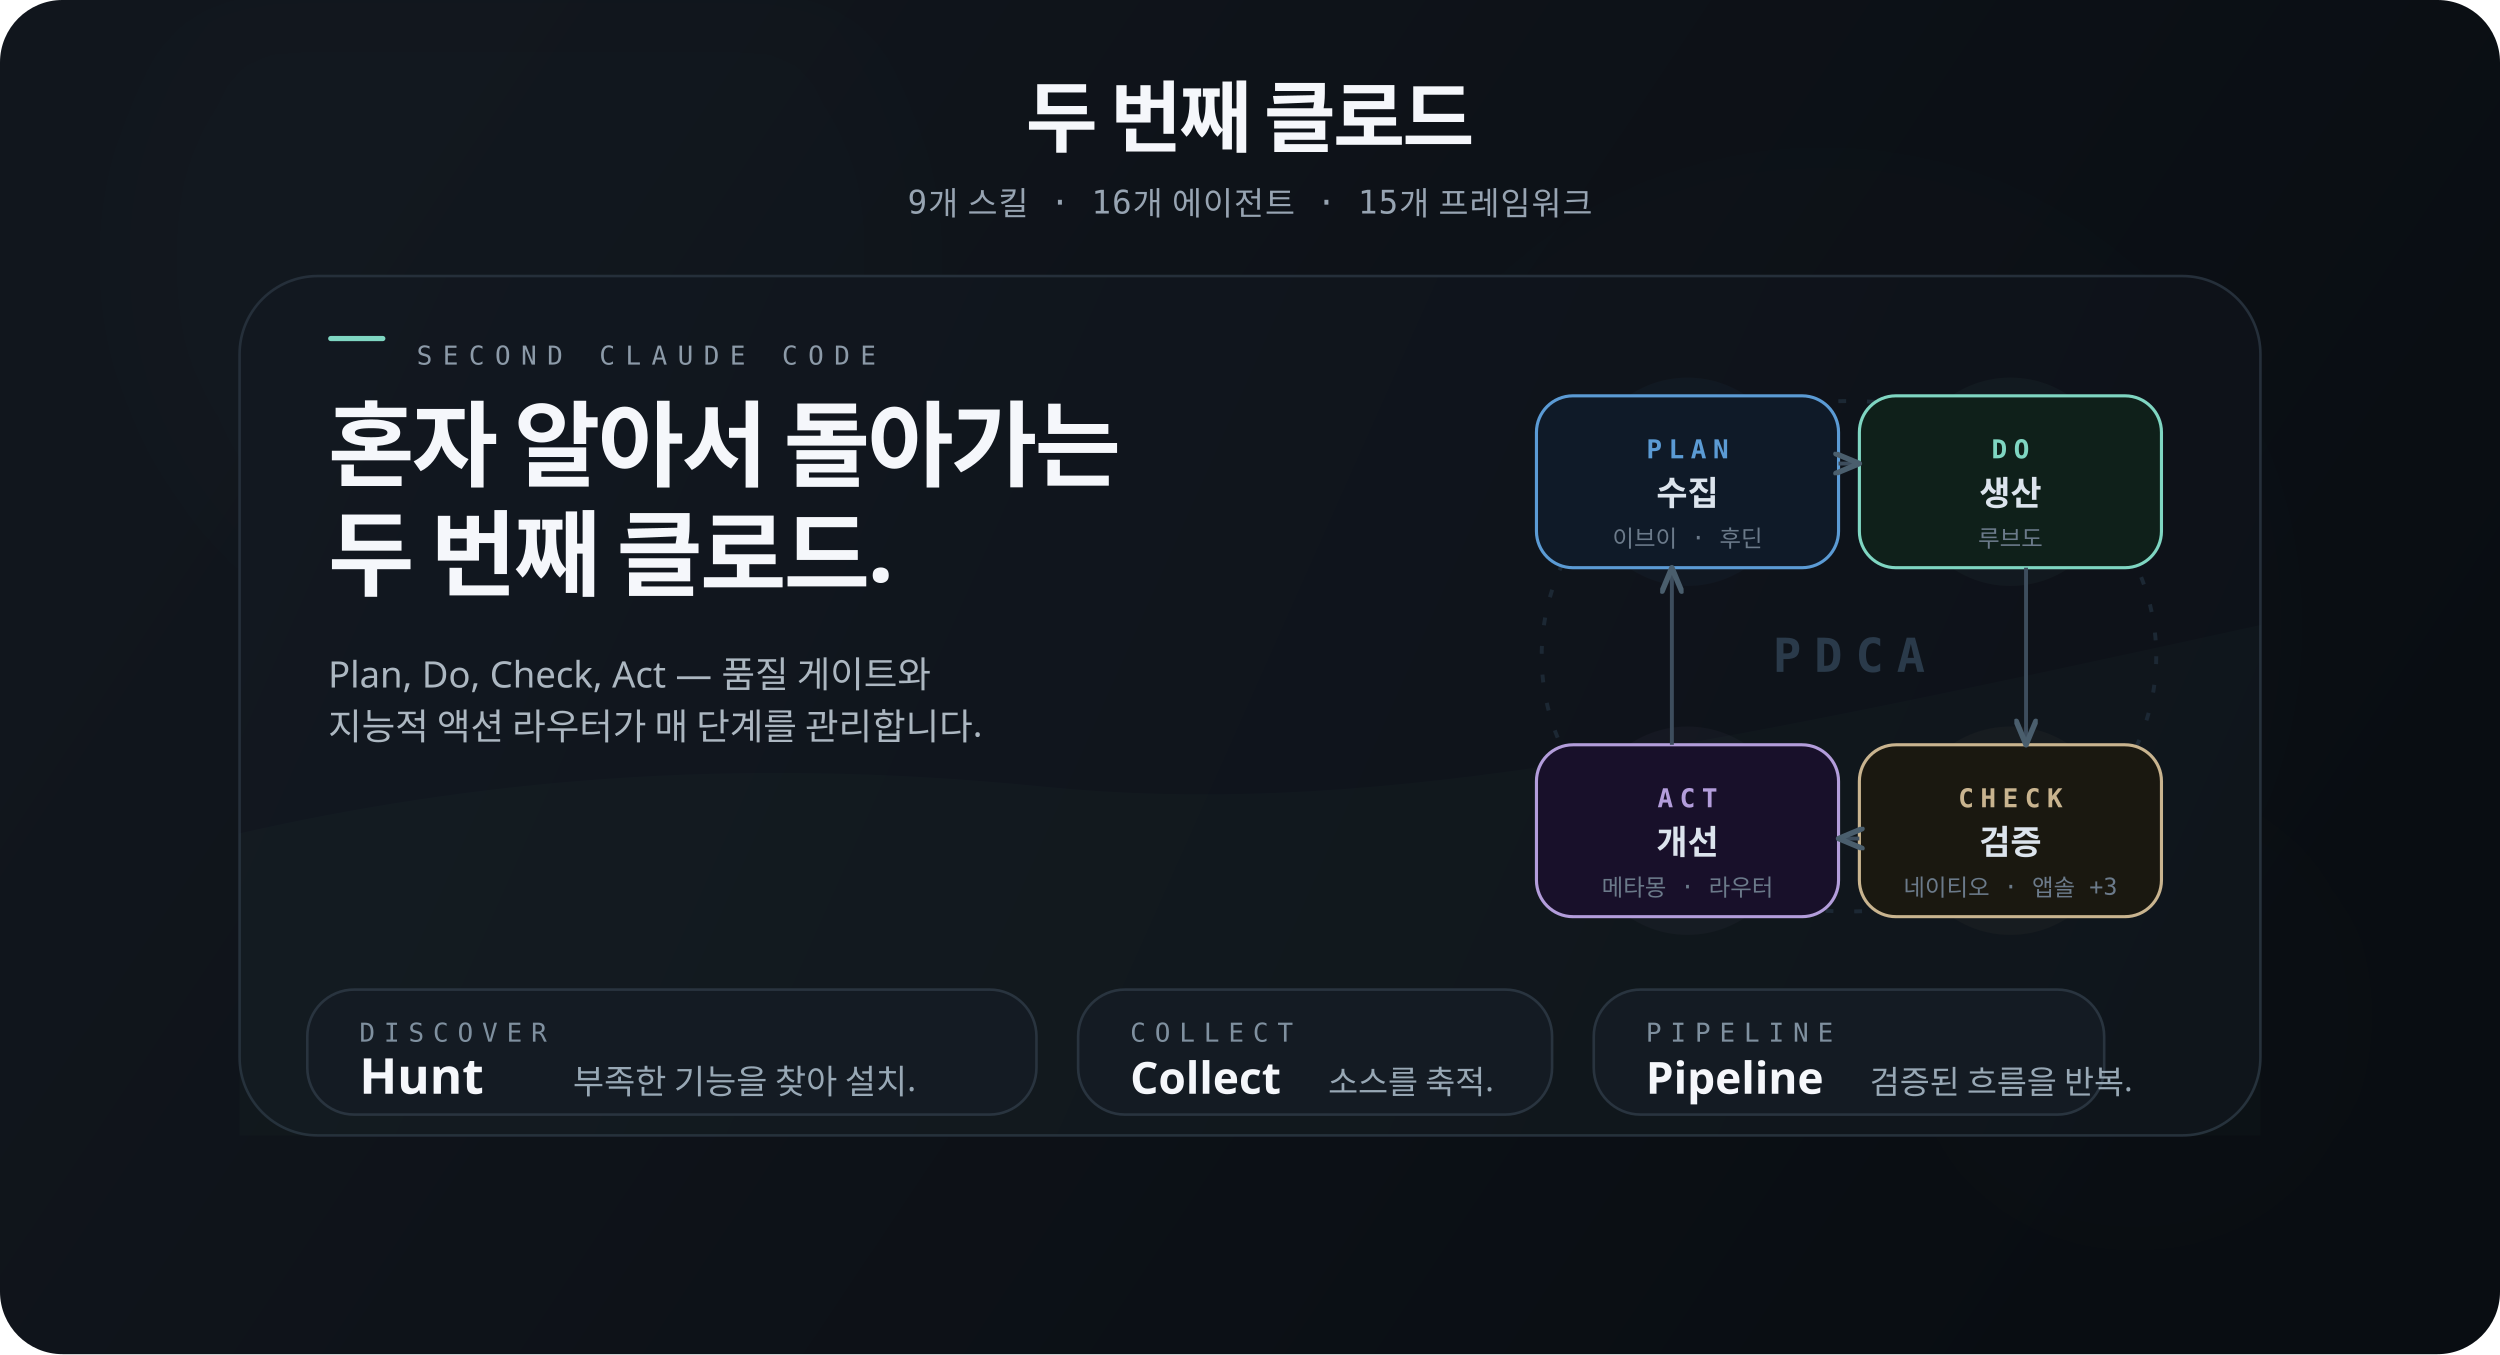
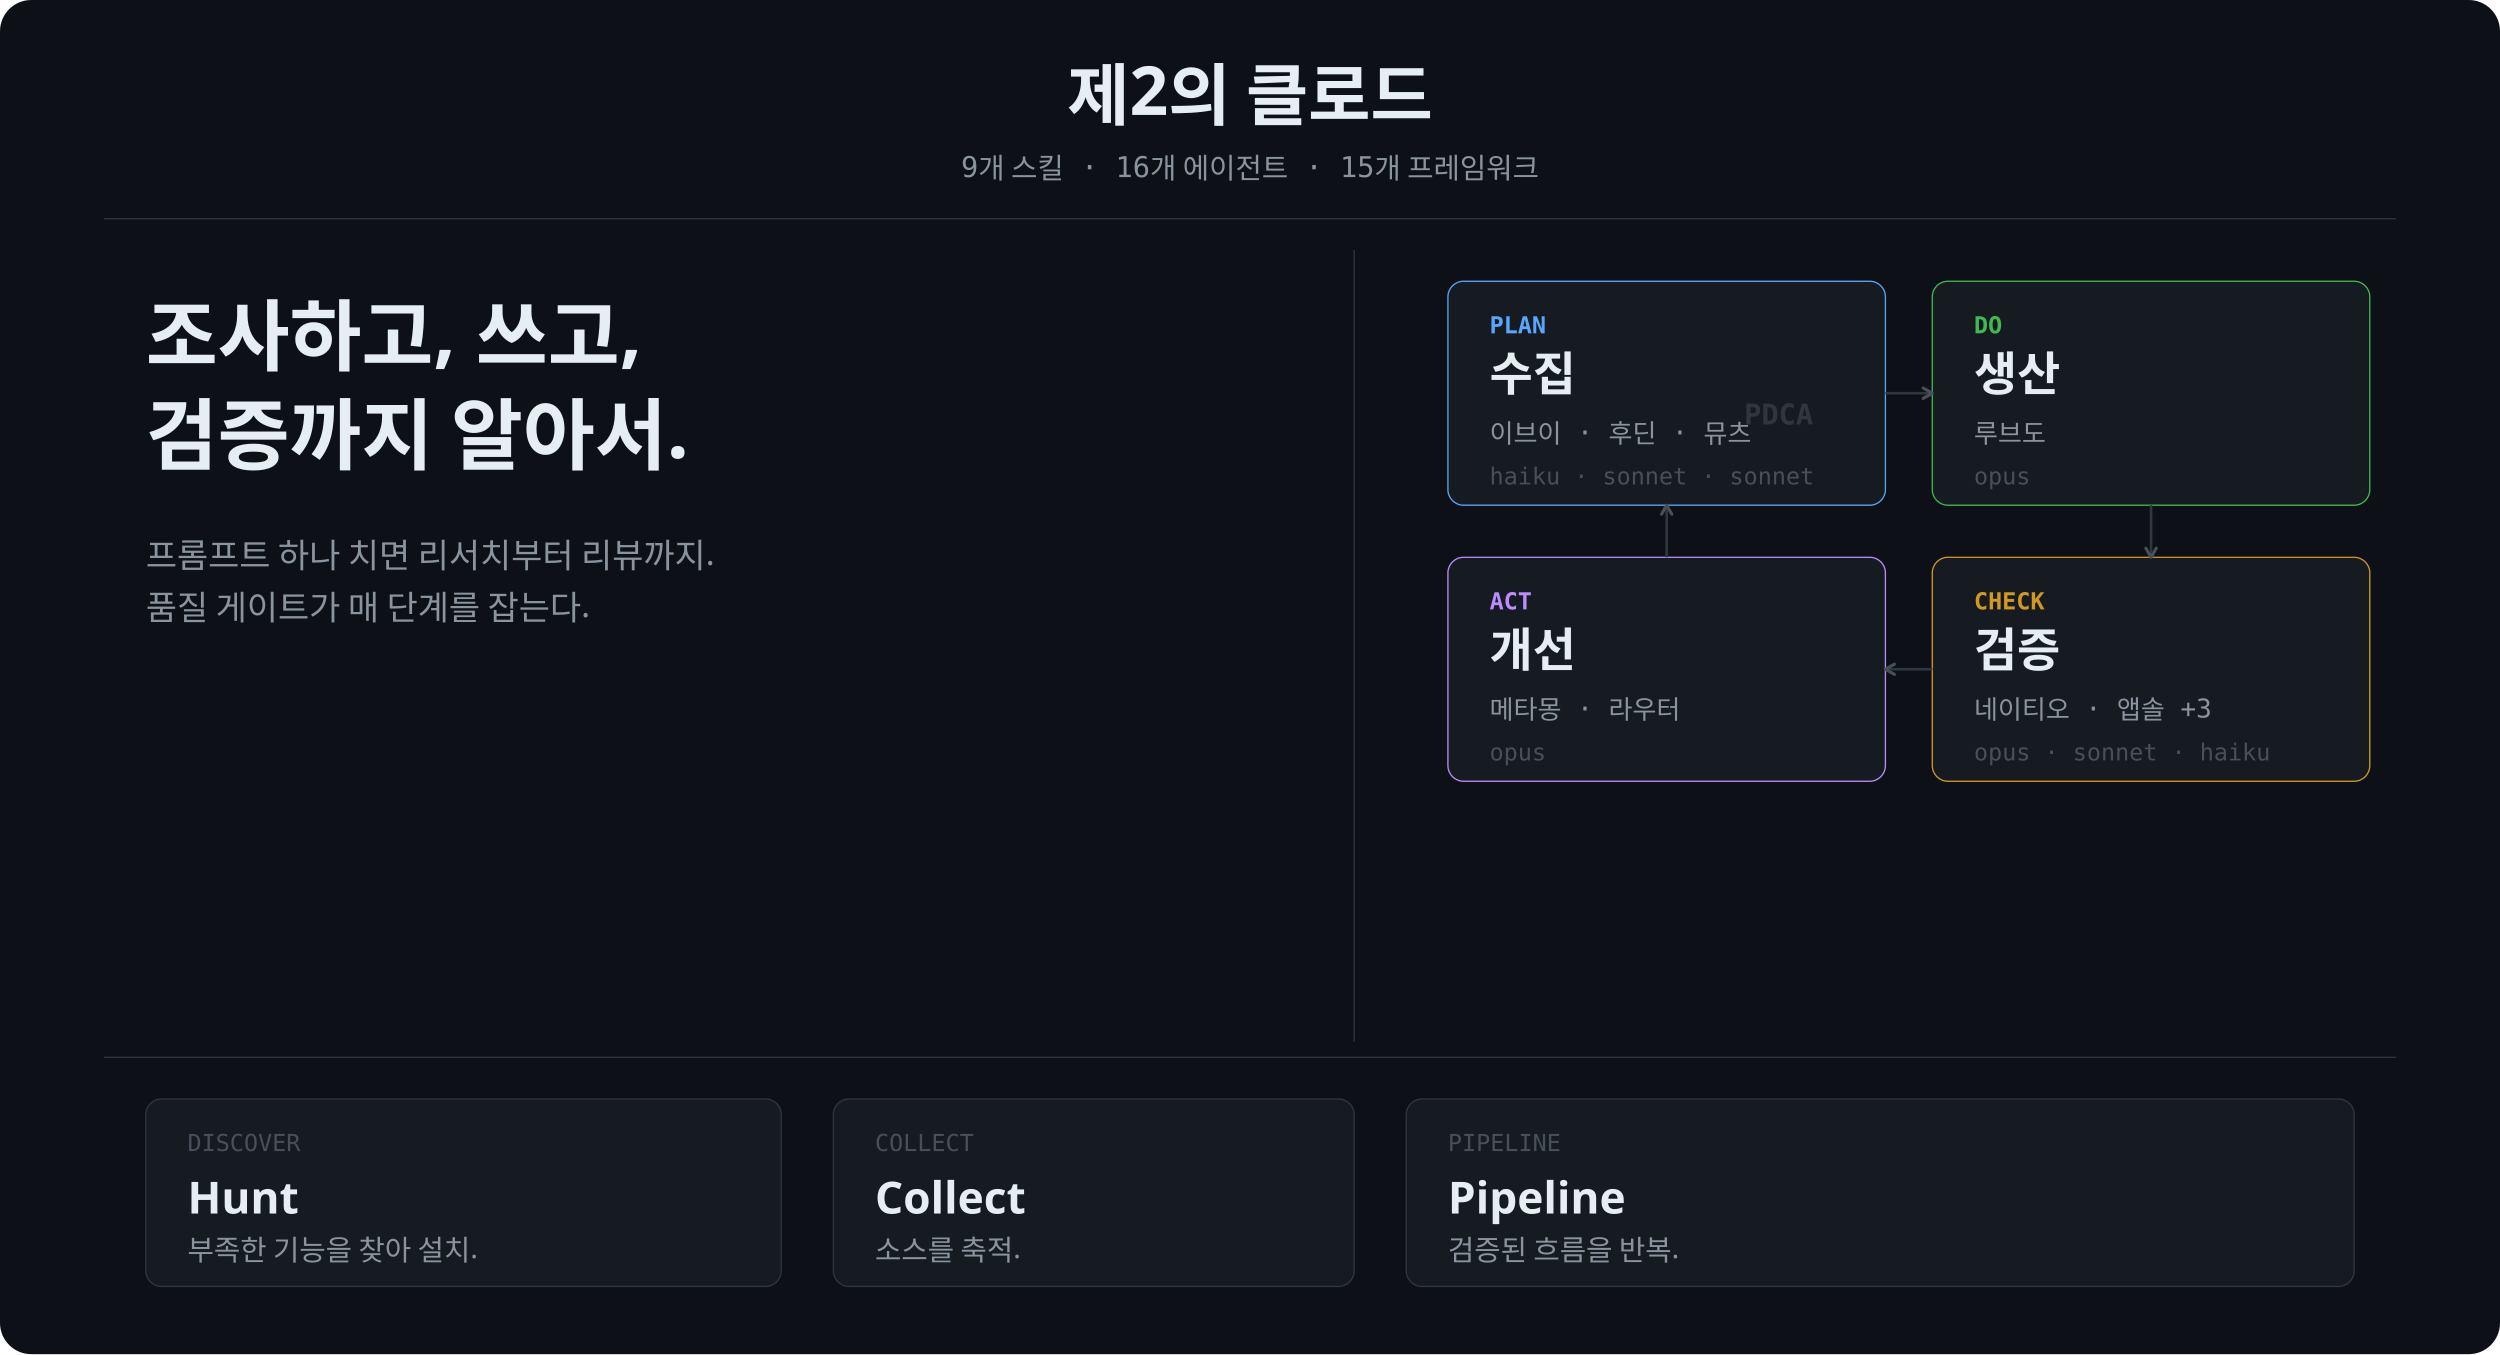
<svg xmlns="http://www.w3.org/2000/svg" viewBox="0 0 960 520" fill="none" role="img" aria-labelledby="h-title h-desc">
  <defs>
-     <linearGradient id="page-bg" x1="140" y1="36" x2="820" y2="492" gradientUnits="userSpaceOnUse">
-       <stop stop-color="#11161d" />
-       <stop offset="1" stop-color="#090d12" />
-     </linearGradient>
-     <linearGradient id="panel-bg" x1="108" y1="106" x2="850" y2="436" gradientUnits="userSpaceOnUse">
-       <stop stop-color="#121820" />
-       <stop offset="1" stop-color="#0d1118" />
-     </linearGradient>
-     <filter id="glow" x="-30%" y="-30%" width="160%" height="160%">
-       <feGaussianBlur stdDeviation="18" result="blur" />
-       <feColorMatrix in="blur" type="matrix" values="1 0 0 0 0.45 0 1 0 0 0.78 0 0 1 0 0.72 0 0 0 0.18 0" />
-     </filter>
-     <filter id="glow-warm" x="-30%" y="-30%" width="160%" height="160%">
-       <feGaussianBlur stdDeviation="14" result="blur" />
-       <feColorMatrix in="blur" type="matrix" values="1 0 0 0 0.78 0 1 0 0 0.70 0 0 1 0 0.56 0 0 0 0.12 0" />
-     </filter>
-     <marker id="arr" markerWidth="8" markerHeight="6" refX="7" refY="3" orient="auto" markerUnits="strokeWidth">
-       <path d="M1,0.5 L7,3 L1,5.5" fill="none" stroke="#4a5e6d" stroke-width="1.4" stroke-linecap="round" stroke-linejoin="round" />
+     <marker id="arr" markerWidth="5" markerHeight="5" refX="4" refY="2.5" orient="auto" markerUnits="strokeWidth">
+       <path d="M0.5,0.5 L4,2.5 L0.5,4.5" fill="none" stroke="#484f58" stroke-width="1.2" stroke-linecap="round" stroke-linejoin="round" />
    </marker>
  </defs>
-   <rect width="960" height="520" rx="24" fill="url(#page-bg)" />
-   <circle cx="200" cy="100" r="150" fill="#5b9bd5" fill-opacity=".04" filter="url(#glow)" />
-   <circle cx="700" cy="240" r="180" fill="#7fd6c2" fill-opacity=".025" filter="url(#glow)" />
-   <circle cx="820" cy="390" r="100" fill="#c9b48f" fill-opacity=".025" filter="url(#glow-warm)" />
-   <text x="480" y="56" text-anchor="middle" fill="#f5f7fb" font-size="30" font-weight="700" letter-spacing="-1" font-family="Apple SD Gothic Neo, Malgun Gothic, Noto Sans KR, sans-serif">두 번째 클로드</text>
-   <text x="480" y="82" text-anchor="middle" fill="#97a4b2" font-size="12.5" font-weight="500" letter-spacing=".4" font-family="IBM Plex Mono, SFMono-Regular, SF Mono, Consolas, monospace">9개 스킬 · 16개 에이전트 · 15개 프레임워크</text>
-   <rect x="92" y="106" width="776" height="330" rx="30" fill="url(#panel-bg)" stroke="#252f3a" stroke-width="1" />
-   <path d="M92 320C180 300 280 290 400 302C520 314 640 290 868 240V436H92V320Z" fill="#7fd6c2" fill-opacity=".02" />
-   <rect x="126" y="129" width="22" height="2" rx="1" fill="#7fd6c2" />
-   <text x="160" y="140" fill="#8c9aa8" font-size="10" letter-spacing="4" font-family="IBM Plex Mono, SFMono-Regular, SF Mono, Consolas, monospace">SECOND CLAUDE CODE</text>
-   <g font-family="Apple SD Gothic Neo, Malgun Gothic, Noto Sans KR, sans-serif" font-weight="700" fill="#f5f7fb">
-     <text x="126" y="184" font-size="36" letter-spacing="-1">혼자 알아서 돌아가는</text>
-     <text x="126" y="226" font-size="36" letter-spacing="-1">두 번째 클로드.</text>
-   </g>
-   <text x="126" y="264" fill="#acb7c1" font-size="14" font-weight="500" font-family="Apple SD Gothic Neo, Malgun Gothic, sans-serif">Plan, Do, Check, Act — 품질 게이트와</text>
-   <text x="126" y="284" fill="#acb7c1" font-size="14" font-weight="500" font-family="Apple SD Gothic Neo, Malgun Gothic, sans-serif">지능적 액션 라우터가 매 단계를 관리합니다.</text>
-   <ellipse cx="710" cy="252" rx="118" ry="98" fill="none" stroke="#1c2834" stroke-width="1.5" stroke-dasharray="3 8" />
-   <circle cx="648" cy="185" r="40" fill="#5b9bd5" fill-opacity=".04" />
-   <circle cx="772" cy="185" r="40" fill="#7fd6c2" fill-opacity=".04" />
-   <circle cx="772" cy="319" r="40" fill="#c9b48f" fill-opacity=".04" />
-   <circle cx="648" cy="319" r="40" fill="#b39ddb" fill-opacity=".04" />
-   <rect x="590" y="152" width="116" height="66" rx="14" fill="#0f1a28" stroke="#5b9bd5" stroke-width="1.2" />
-   <text x="648" y="176" text-anchor="middle" fill="#5b9bd5" font-size="10" letter-spacing="2.5" font-weight="600" font-family="IBM Plex Mono, monospace">PLAN</text>
-   <text x="648" y="194" text-anchor="middle" fill="#dce4ed" font-size="13" font-weight="700" font-family="Apple SD Gothic Neo, Malgun Gothic, sans-serif">수집</text>
-   <text x="648" y="210" text-anchor="middle" fill="#6b7a8a" font-size="9" font-family="IBM Plex Mono, monospace">이브이 · 후딘</text>
-   <rect x="714" y="152" width="116" height="66" rx="14" fill="#0f201a" stroke="#7fd6c2" stroke-width="1.2" />
-   <text x="772" y="176" text-anchor="middle" fill="#7fd6c2" font-size="10" letter-spacing="2.5" font-weight="600" font-family="IBM Plex Mono, monospace">DO</text>
-   <text x="772" y="194" text-anchor="middle" fill="#dce4ed" font-size="13" font-weight="700" font-family="Apple SD Gothic Neo, Malgun Gothic, sans-serif">생산</text>
-   <text x="772" y="210" text-anchor="middle" fill="#6b7a8a" font-size="9" font-family="IBM Plex Mono, monospace">루브도</text>
-   <rect x="714" y="286" width="116" height="66" rx="14" fill="#1a1810" stroke="#c9b48f" stroke-width="1.2" />
-   <text x="772" y="310" text-anchor="middle" fill="#c9b48f" font-size="10" letter-spacing="2.5" font-weight="600" font-family="IBM Plex Mono, monospace">CHECK</text>
-   <text x="772" y="328" text-anchor="middle" fill="#dce4ed" font-size="13" font-weight="700" font-family="Apple SD Gothic Neo, Malgun Gothic, sans-serif">검증</text>
-   <text x="772" y="344" text-anchor="middle" fill="#6b7a8a" font-size="9" font-family="IBM Plex Mono, monospace">네이티오 · 앱솔 +3</text>
-   <rect x="590" y="286" width="116" height="66" rx="14" fill="#18102a" stroke="#b39ddb" stroke-width="1.2" />
-   <text x="648" y="310" text-anchor="middle" fill="#b39ddb" font-size="10" letter-spacing="2.5" font-weight="600" font-family="IBM Plex Mono, monospace">ACT</text>
-   <text x="648" y="328" text-anchor="middle" fill="#dce4ed" font-size="13" font-weight="700" font-family="Apple SD Gothic Neo, Malgun Gothic, sans-serif">개선</text>
-   <text x="648" y="344" text-anchor="middle" fill="#6b7a8a" font-size="9" font-family="IBM Plex Mono, monospace">메타몽 · 라우터</text>
-   <text x="710" y="258" text-anchor="middle" fill="#2a3a4a" font-size="18" font-weight="800" letter-spacing="5" font-family="IBM Plex Mono, monospace">PDCA</text>
-   <line x1="706" y1="178" x2="714" y2="178" stroke="#3d4d5d" stroke-width="1.5" marker-end="url(#arr)" />
-   <line x1="778" y1="218" x2="778" y2="286" stroke="#3d4d5d" stroke-width="1.5" marker-end="url(#arr)" />
-   <line x1="714" y1="322" x2="706" y2="322" stroke="#3d4d5d" stroke-width="1.5" marker-end="url(#arr)" />
-   <line x1="642" y1="286" x2="642" y2="218" stroke="#3d4d5d" stroke-width="1.5" marker-end="url(#arr)" />
-   <g font-family="Apple SD Gothic Neo, Malgun Gothic, Noto Sans KR, sans-serif">
-     <rect x="118" y="380" width="280" height="48" rx="18" fill="#141b23" stroke="#29343f" />
-     <text x="138" y="400" fill="#7f909f" font-size="10" letter-spacing="3.4" font-family="IBM Plex Mono, monospace">DISCOVER</text>
-     <text x="138" y="420" fill="#f5f7fb" font-size="19" font-weight="700">Hunt</text>
-     <text x="220" y="420" fill="#98a8b5" font-size="13">부족한 기능을 찾아 설치.</text>
-     <rect x="414" y="380" width="182" height="48" rx="18" fill="#141b23" stroke="#29343f" />
-     <text x="434" y="400" fill="#7f909f" font-size="10" letter-spacing="3.4" font-family="IBM Plex Mono, monospace">COLLECT</text>
-     <text x="434" y="420" fill="#f5f7fb" font-size="17" font-weight="700">Collect</text>
-     <text x="510" y="420" fill="#98a8b5" font-size="12.5">소스를 축적.</text>
-     <rect x="612" y="380" width="196" height="48" rx="18" fill="#141b23" stroke="#29343f" />
-     <text x="632" y="400" fill="#7f909f" font-size="10" letter-spacing="3.4" font-family="IBM Plex Mono, monospace">PIPELINE</text>
-     <text x="632" y="420" fill="#f5f7fb" font-size="17" font-weight="700">Pipeline</text>
-     <text x="718" y="420" fill="#98a8b5" font-size="12.5">검증된 흐름을 반복.</text>
-   </g>
+   <rect width="960" height="520" rx="12" fill="#0d1117" />
+   <text x="480" y="46" text-anchor="middle" fill="#e6edf3" font-size="26" font-weight="700" font-family="Apple SD Gothic Neo, Malgun Gothic, sans-serif">제2의 클로드</text>
+   <text x="480" y="68" text-anchor="middle" fill="#8b949e" font-size="11" font-family="SF Mono, Consolas, monospace">9개 스킬 · 16개 에이전트 · 15개 프레임워크</text>
+   <line x1="40" y1="84" x2="920" y2="84" stroke="#30363d" stroke-width="0.5" />
+   <text x="56" y="140" fill="#e6edf3" font-size="30" font-weight="700" font-family="Apple SD Gothic Neo, Malgun Gothic, sans-serif">조사하고, 쓰고,</text>
+   <text x="56" y="178" fill="#e6edf3" font-size="30" font-weight="700" font-family="Apple SD Gothic Neo, Malgun Gothic, sans-serif">검증까지 알아서.</text>
+   <text x="56" y="218" fill="#8b949e" font-size="13" font-family="Apple SD Gothic Neo, Malgun Gothic, sans-serif">프롬프트 하나 치면 리서치부터 리뷰까지.</text>
+   <text x="56" y="238" fill="#8b949e" font-size="13" font-family="Apple SD Gothic Neo, Malgun Gothic, sans-serif">품질 게이트가 매 단계를 잡는다.</text>
+   <line x1="520" y1="96" x2="520" y2="400" stroke="#30363d" stroke-width="0.5" />
+   <rect x="556" y="108" width="168" height="86" rx="6" fill="#161b22" stroke="#58a6ff" stroke-width="0.5" />
+   <text x="572" y="128" fill="#58a6ff" font-size="9" font-weight="600" font-family="SF Mono, Consolas, monospace">PLAN</text>
+   <text x="572" y="150" fill="#e6edf3" font-size="18" font-weight="600" font-family="Apple SD Gothic Neo, Malgun Gothic, sans-serif">수집</text>
+   <text x="572" y="170" fill="#8b949e" font-size="10" font-family="SF Mono, Consolas, monospace">이브이 · 후딘 · 뮤츠</text>
+   <text x="572" y="186" fill="#484f58" font-size="9" font-family="SF Mono, Consolas, monospace">haiku · sonnet · sonnet</text>
+   <rect x="742" y="108" width="168" height="86" rx="6" fill="#161b22" stroke="#3fb950" stroke-width="0.5" />
+   <text x="758" y="128" fill="#3fb950" font-size="9" font-weight="600" font-family="SF Mono, Consolas, monospace">DO</text>
+   <text x="758" y="150" fill="#e6edf3" font-size="18" font-weight="600" font-family="Apple SD Gothic Neo, Malgun Gothic, sans-serif">생산</text>
+   <text x="758" y="170" fill="#8b949e" font-size="10" font-family="SF Mono, Consolas, monospace">루브도</text>
+   <text x="758" y="186" fill="#484f58" font-size="9" font-family="SF Mono, Consolas, monospace">opus</text>
+   <rect x="742" y="214" width="168" height="86" rx="6" fill="#161b22" stroke="#d29922" stroke-width="0.5" />
+   <text x="758" y="234" fill="#d29922" font-size="9" font-weight="600" font-family="SF Mono, Consolas, monospace">CHECK</text>
+   <text x="758" y="256" fill="#e6edf3" font-size="18" font-weight="600" font-family="Apple SD Gothic Neo, Malgun Gothic, sans-serif">검증</text>
+   <text x="758" y="276" fill="#8b949e" font-size="10" font-family="SF Mono, Consolas, monospace">네이티오 · 앱솔 +3</text>
+   <text x="758" y="292" fill="#484f58" font-size="9" font-family="SF Mono, Consolas, monospace">opus · sonnet · haiku</text>
+   <rect x="556" y="214" width="168" height="86" rx="6" fill="#161b22" stroke="#bc8cff" stroke-width="0.5" />
+   <text x="572" y="234" fill="#bc8cff" font-size="9" font-weight="600" font-family="SF Mono, Consolas, monospace">ACT</text>
+   <text x="572" y="256" fill="#e6edf3" font-size="18" font-weight="600" font-family="Apple SD Gothic Neo, Malgun Gothic, sans-serif">개선</text>
+   <text x="572" y="276" fill="#8b949e" font-size="10" font-family="SF Mono, Consolas, monospace">메타몽 · 라우터</text>
+   <text x="572" y="292" fill="#484f58" font-size="9" font-family="SF Mono, Consolas, monospace">opus</text>
+   <line x1="724" y1="151" x2="742" y2="151" stroke="#30363d" stroke-width="1" marker-end="url(#arr)" />
+   <line x1="826" y1="194" x2="826" y2="214" stroke="#30363d" stroke-width="1" marker-end="url(#arr)" />
+   <line x1="742" y1="257" x2="724" y2="257" stroke="#30363d" stroke-width="1" marker-end="url(#arr)" />
+   <line x1="640" y1="214" x2="640" y2="194" stroke="#30363d" stroke-width="1" marker-end="url(#arr)" />
+   <text x="683" y="163" text-anchor="middle" fill="#30363d" font-size="11" font-weight="600" font-family="SF Mono, Consolas, monospace">PDCA</text>
+   <line x1="40" y1="406" x2="920" y2="406" stroke="#30363d" stroke-width="0.5" />
+   <rect x="56" y="422" width="244" height="72" rx="6" fill="#161b22" stroke="#30363d" stroke-width="0.5" />
+   <text x="72" y="442" fill="#484f58" font-size="9" font-family="SF Mono, Consolas, monospace">DISCOVER</text>
+   <text x="72" y="466" fill="#e6edf3" font-size="17" font-weight="600" font-family="Apple SD Gothic Neo, Malgun Gothic, sans-serif">Hunt</text>
+   <text x="72" y="484" fill="#8b949e" font-size="11" font-family="Apple SD Gothic Neo, Malgun Gothic, sans-serif">부족한 기능을 찾아 설치.</text>
+   <rect x="320" y="422" width="200" height="72" rx="6" fill="#161b22" stroke="#30363d" stroke-width="0.5" />
+   <text x="336" y="442" fill="#484f58" font-size="9" font-family="SF Mono, Consolas, monospace">COLLECT</text>
+   <text x="336" y="466" fill="#e6edf3" font-size="17" font-weight="600" font-family="Apple SD Gothic Neo, Malgun Gothic, sans-serif">Collect</text>
+   <text x="336" y="484" fill="#8b949e" font-size="11" font-family="Apple SD Gothic Neo, Malgun Gothic, sans-serif">소스를 축적.</text>
+   <rect x="540" y="422" width="364" height="72" rx="6" fill="#161b22" stroke="#30363d" stroke-width="0.5" />
+   <text x="556" y="442" fill="#484f58" font-size="9" font-family="SF Mono, Consolas, monospace">PIPELINE</text>
+   <text x="556" y="466" fill="#e6edf3" font-size="17" font-weight="600" font-family="Apple SD Gothic Neo, Malgun Gothic, sans-serif">Pipeline</text>
+   <text x="556" y="484" fill="#8b949e" font-size="11" font-family="Apple SD Gothic Neo, Malgun Gothic, sans-serif">검증된 흐름을 반복.</text>
</svg>
